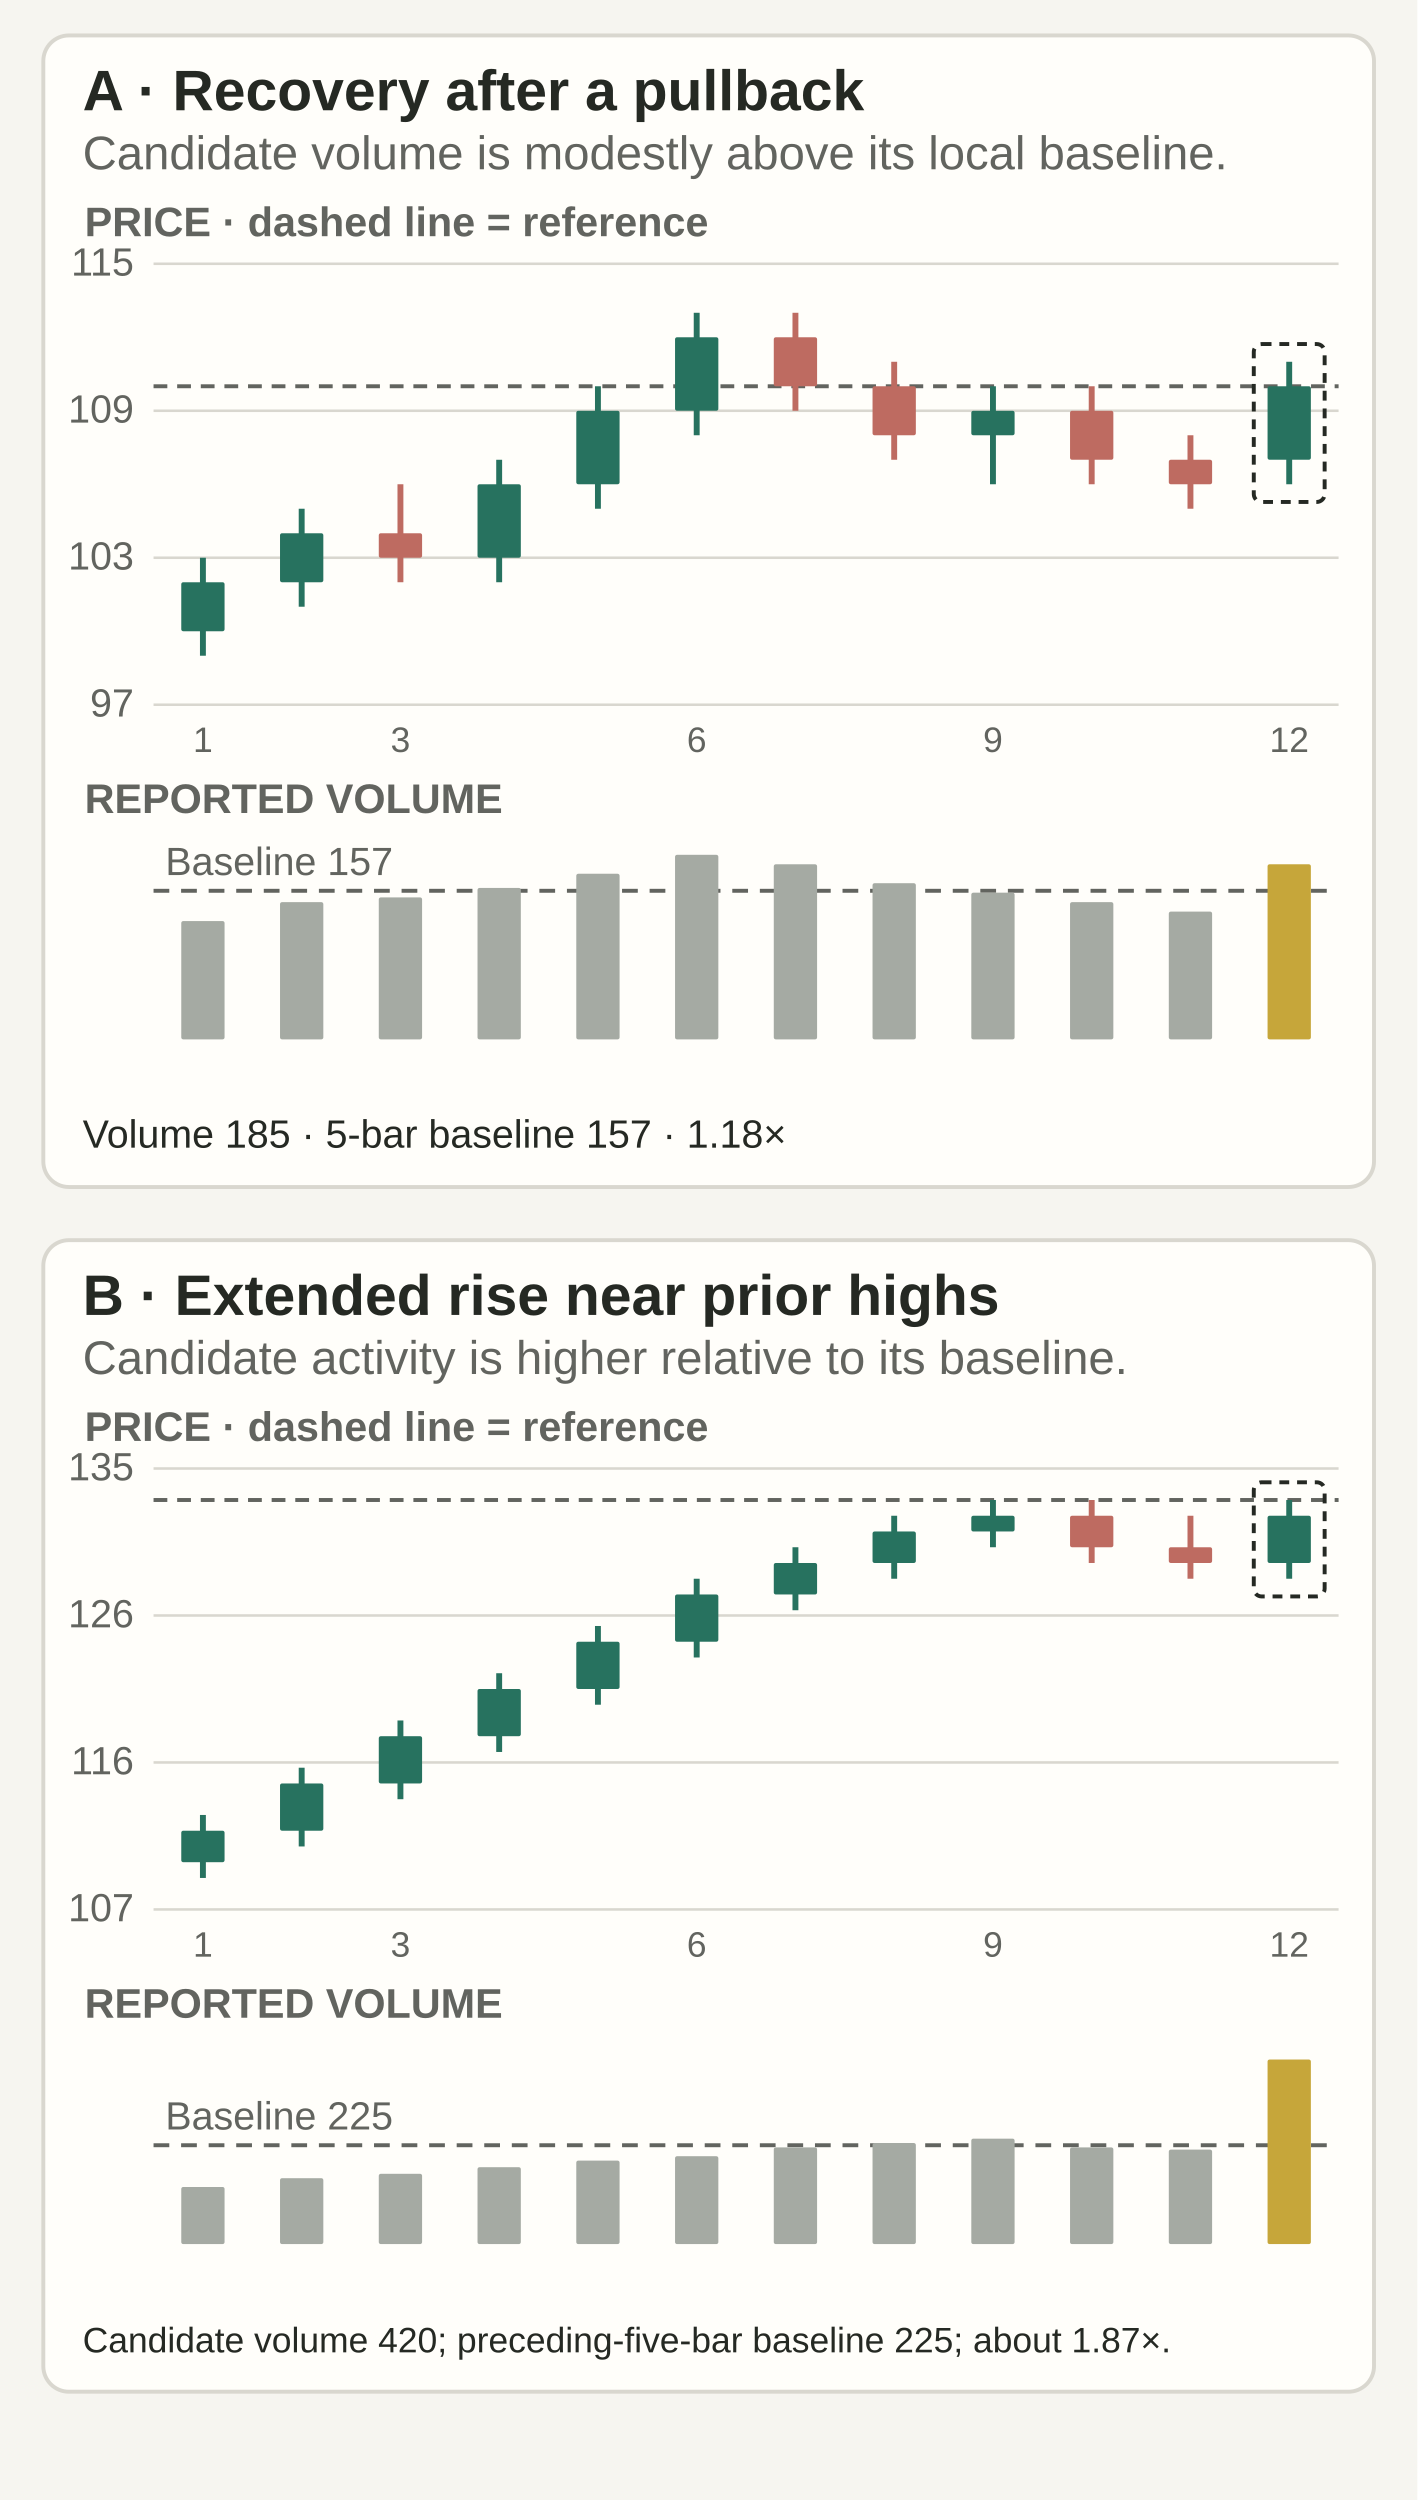
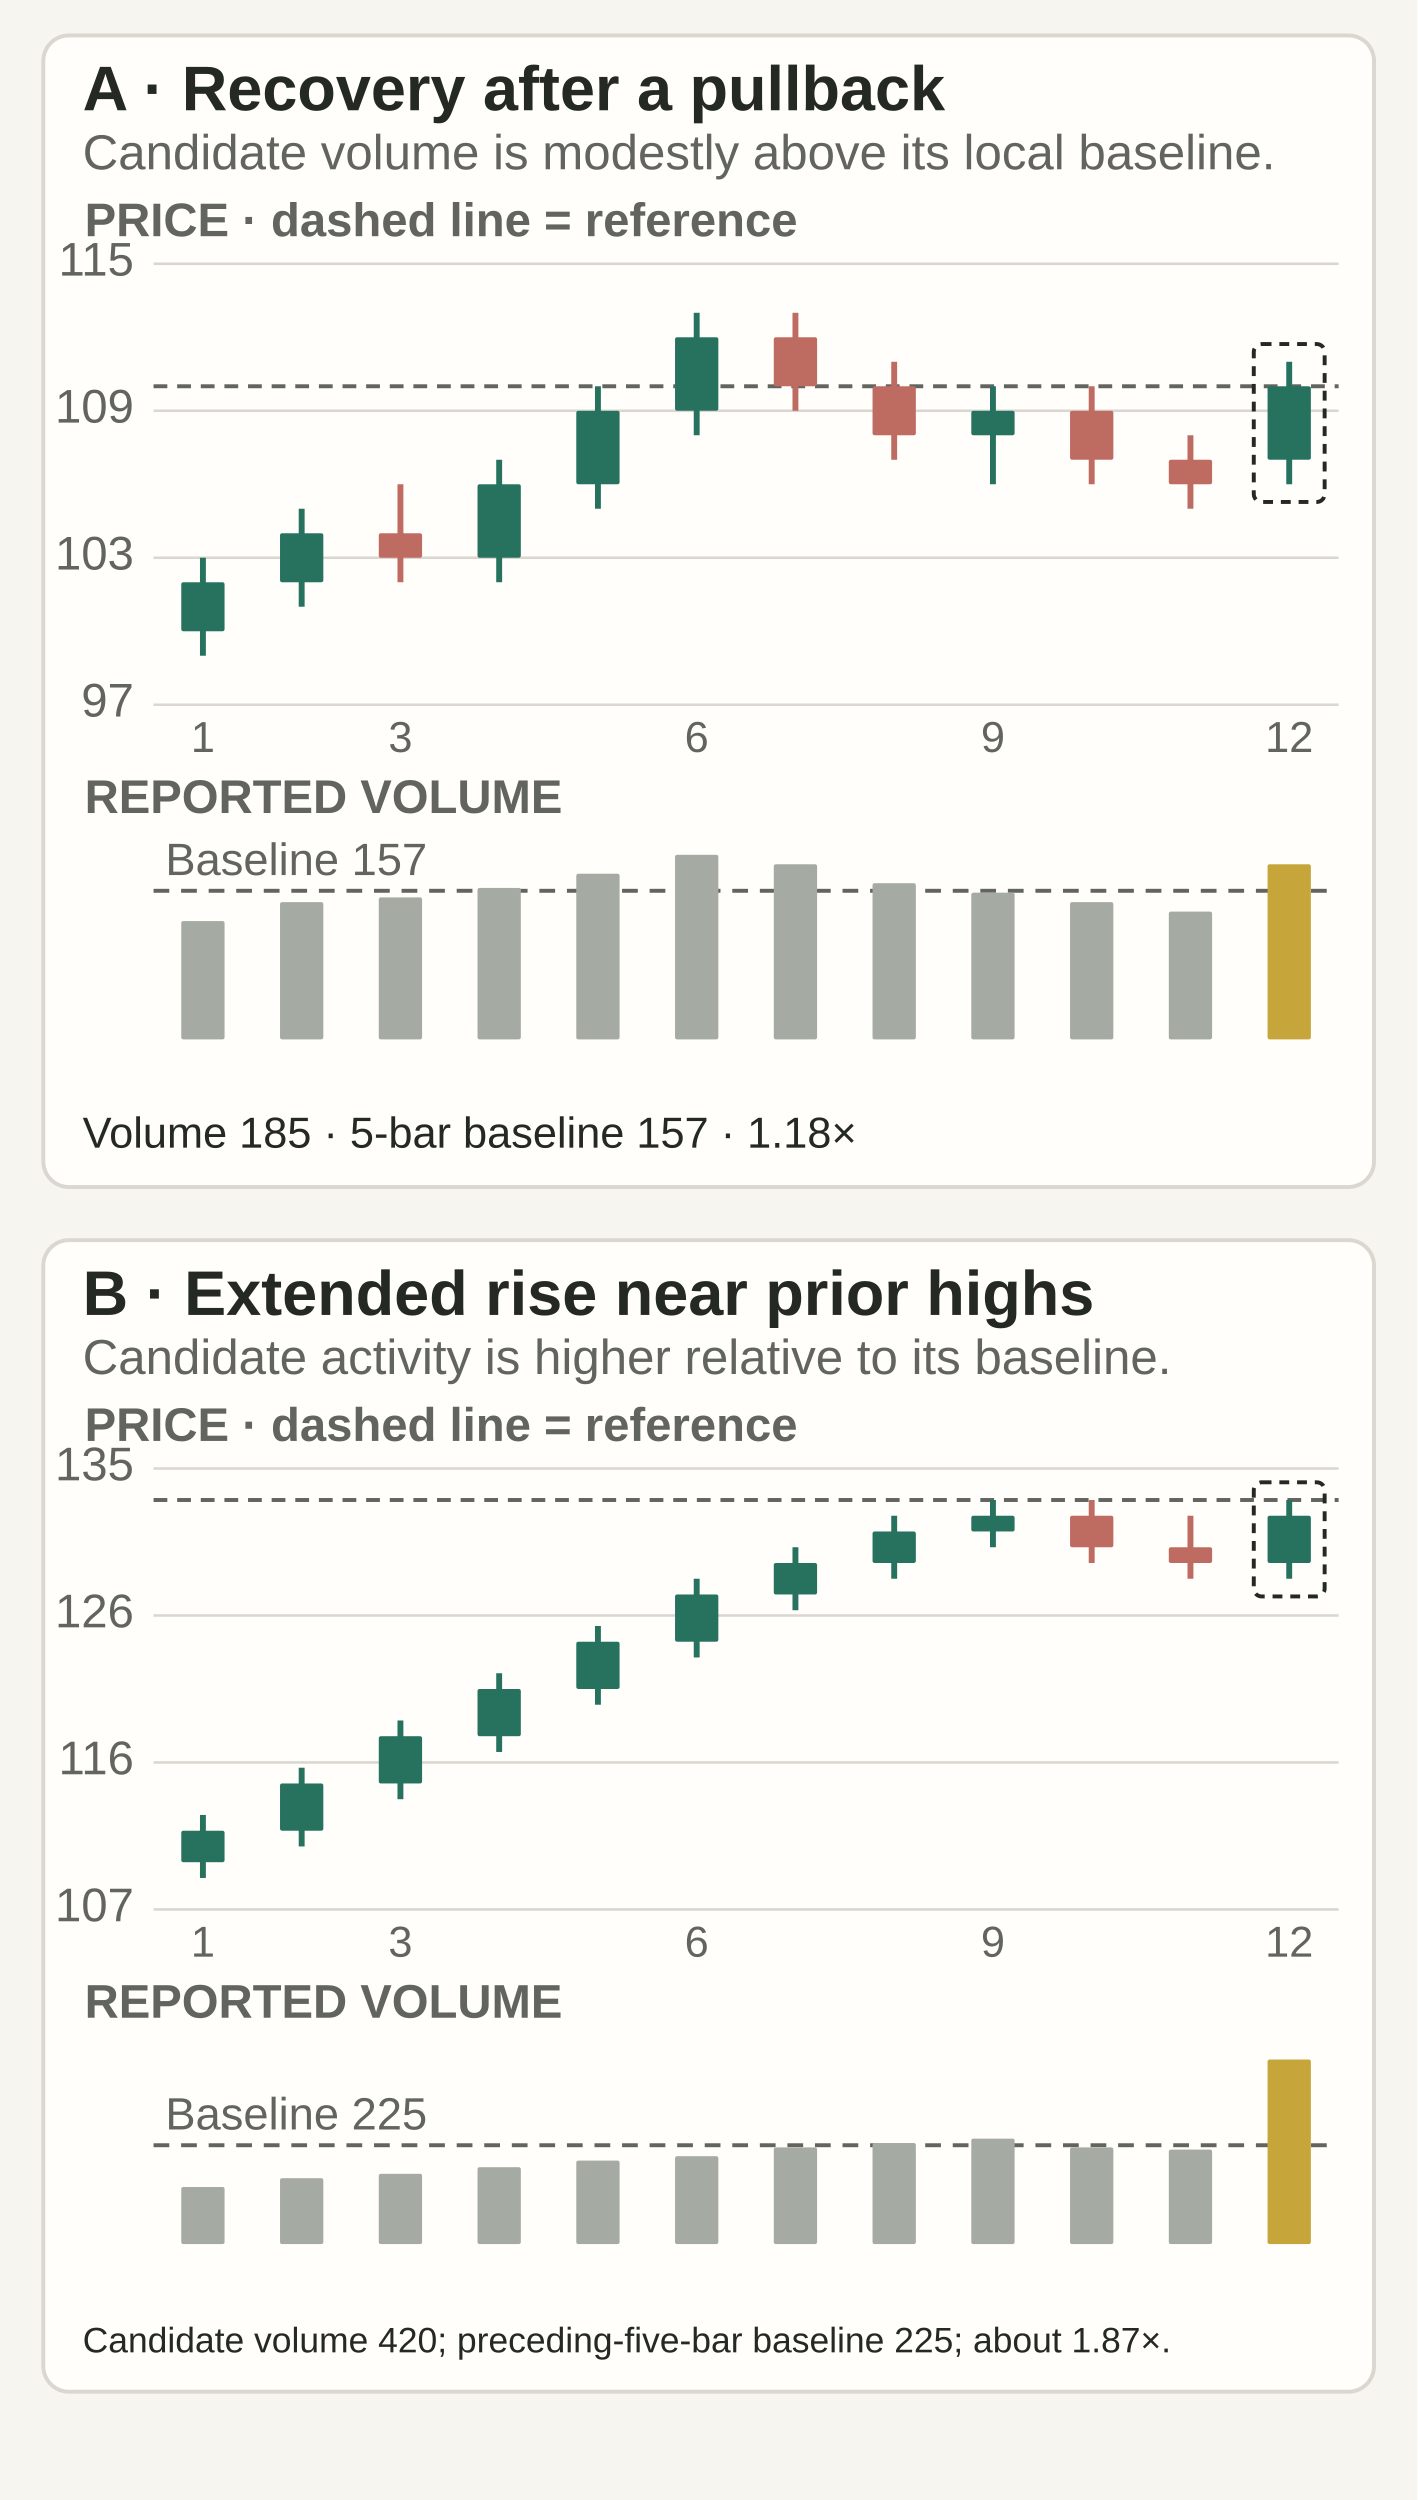
<svg xmlns="http://www.w3.org/2000/svg" width="720" height="1270" viewBox="0 0 720 1270" role="img" aria-labelledby="title desc">
  <rect width="720" height="1270" fill="#f6f5f0" />
  <rect x="22" y="18" width="676" height="585" rx="13" fill="#fffefa" stroke="#d9d7cf" stroke-width="2" />
-   <text x="42" y="56" font-family="Arial,Helvetica,sans-serif" font-size="29" font-weight="700" fill="#252923">A · Recovery after a pullback</text>
-   <text x="42" y="86" font-family="Arial,Helvetica,sans-serif" font-size="24" fill="#62645f">Candidate volume is modestly above its local baseline.</text>
-   <text x="43" y="120" font-family="Arial,Helvetica,sans-serif" font-size="21" font-weight="700" fill="#62645f">PRICE · dashed line = reference</text>
+   <text x="42" y="56" font-family="Arial,Helvetica,sans-serif" font-size="32" font-weight="700" fill="#252923">A · Recovery after a pullback</text>
+   <text x="42" y="86" font-family="Arial,Helvetica,sans-serif" font-size="25" fill="#62645f">Candidate volume is modestly above its local baseline.</text>
+   <text x="43" y="120" font-family="Arial,Helvetica,sans-serif" font-size="24" font-weight="700" fill="#62645f">PRICE · dashed line = reference</text>
  <line x1="78" y1="134" x2="680" y2="134" stroke="#d9d7cf" stroke-width="1.3" />
-   <text x="68" y="140" font-family="Arial,Helvetica,sans-serif" font-size="20" text-anchor="end" fill="#62645f">115</text>
+   <text x="68" y="140" font-family="Arial,Helvetica,sans-serif" font-size="24" text-anchor="end" fill="#62645f">115</text>
  <line x1="78" y1="208.67" x2="680" y2="208.67" stroke="#d9d7cf" stroke-width="1.3" />
-   <text x="68" y="214.67" font-family="Arial,Helvetica,sans-serif" font-size="20" text-anchor="end" fill="#62645f">109</text>
+   <text x="68" y="214.67" font-family="Arial,Helvetica,sans-serif" font-size="24" text-anchor="end" fill="#62645f">109</text>
  <line x1="78" y1="283.33" x2="680" y2="283.33" stroke="#d9d7cf" stroke-width="1.3" />
-   <text x="68" y="289.33" font-family="Arial,Helvetica,sans-serif" font-size="20" text-anchor="end" fill="#62645f">103</text>
+   <text x="68" y="289.33" font-family="Arial,Helvetica,sans-serif" font-size="24" text-anchor="end" fill="#62645f">103</text>
  <line x1="78" y1="358" x2="680" y2="358" stroke="#d9d7cf" stroke-width="1.3" />
-   <text x="68" y="364" font-family="Arial,Helvetica,sans-serif" font-size="20" text-anchor="end" fill="#62645f">97</text>
+   <text x="68" y="364" font-family="Arial,Helvetica,sans-serif" font-size="24" text-anchor="end" fill="#62645f">97</text>
  <line x1="78" y1="196.22" x2="680" y2="196.22" stroke="#62645f" stroke-width="2" stroke-dasharray="7 5" />
  <line x1="103.08" y1="283.33" x2="103.08" y2="333.11" stroke="#27725f" stroke-width="3" />
  <rect x="92.08" y="295.78" width="22" height="24.89" rx="1" fill="#27725f" />
-   <text x="103.08" y="382" text-anchor="middle" font-family="Arial,Helvetica,sans-serif" font-size="18" fill="#62645f">1</text>
+   <text x="103.08" y="382" text-anchor="middle" font-family="Arial,Helvetica,sans-serif" font-size="22" fill="#62645f">1</text>
  <line x1="153.25" y1="258.44" x2="153.25" y2="308.22" stroke="#27725f" stroke-width="3" />
  <rect x="142.25" y="270.89" width="22" height="24.89" rx="1" fill="#27725f" />
  <line x1="203.42" y1="246" x2="203.42" y2="295.78" stroke="#be6b61" stroke-width="3" />
  <rect x="192.42" y="270.89" width="22" height="12.44" rx="1" fill="#be6b61" />
-   <text x="203.42" y="382" text-anchor="middle" font-family="Arial,Helvetica,sans-serif" font-size="18" fill="#62645f">3</text>
+   <text x="203.42" y="382" text-anchor="middle" font-family="Arial,Helvetica,sans-serif" font-size="22" fill="#62645f">3</text>
  <line x1="253.58" y1="233.56" x2="253.58" y2="295.78" stroke="#27725f" stroke-width="3" />
  <rect x="242.58" y="246" width="22" height="37.33" rx="1" fill="#27725f" />
  <line x1="303.75" y1="196.22" x2="303.75" y2="258.44" stroke="#27725f" stroke-width="3" />
  <rect x="292.75" y="208.67" width="22" height="37.33" rx="1" fill="#27725f" />
  <line x1="353.92" y1="158.89" x2="353.92" y2="221.11" stroke="#27725f" stroke-width="3" />
  <rect x="342.92" y="171.33" width="22" height="37.33" rx="1" fill="#27725f" />
-   <text x="353.92" y="382" text-anchor="middle" font-family="Arial,Helvetica,sans-serif" font-size="18" fill="#62645f">6</text>
+   <text x="353.92" y="382" text-anchor="middle" font-family="Arial,Helvetica,sans-serif" font-size="22" fill="#62645f">6</text>
  <line x1="404.08" y1="158.89" x2="404.08" y2="208.67" stroke="#be6b61" stroke-width="3" />
  <rect x="393.08" y="171.33" width="22" height="24.89" rx="1" fill="#be6b61" />
  <line x1="454.25" y1="183.78" x2="454.25" y2="233.56" stroke="#be6b61" stroke-width="3" />
  <rect x="443.25" y="196.22" width="22" height="24.89" rx="1" fill="#be6b61" />
  <line x1="504.42" y1="196.22" x2="504.42" y2="246" stroke="#27725f" stroke-width="3" />
  <rect x="493.42" y="208.67" width="22" height="12.44" rx="1" fill="#27725f" />
-   <text x="504.42" y="382" text-anchor="middle" font-family="Arial,Helvetica,sans-serif" font-size="18" fill="#62645f">9</text>
+   <text x="504.42" y="382" text-anchor="middle" font-family="Arial,Helvetica,sans-serif" font-size="22" fill="#62645f">9</text>
  <line x1="554.58" y1="196.22" x2="554.58" y2="246" stroke="#be6b61" stroke-width="3" />
  <rect x="543.58" y="208.67" width="22" height="24.89" rx="1" fill="#be6b61" />
  <line x1="604.75" y1="221.11" x2="604.75" y2="258.44" stroke="#be6b61" stroke-width="3" />
  <rect x="593.75" y="233.56" width="22" height="12.44" rx="1" fill="#be6b61" />
  <line x1="654.92" y1="183.78" x2="654.92" y2="246" stroke="#27725f" stroke-width="3" />
  <rect x="643.92" y="196.22" width="22" height="37.33" rx="1" fill="#27725f" />
  <rect x="636.92" y="174.78" width="36" height="80.22" rx="4" fill="none" stroke="#252923" stroke-width="2" stroke-dasharray="5 4" />
-   <text x="654.92" y="382" text-anchor="middle" font-family="Arial,Helvetica,sans-serif" font-size="18" fill="#62645f">12</text>
-   <text x="43" y="413" font-family="Arial,Helvetica,sans-serif" font-size="21" font-weight="700" fill="#62645f">REPORTED VOLUME</text>
+   <text x="654.92" y="382" text-anchor="middle" font-family="Arial,Helvetica,sans-serif" font-size="22" fill="#62645f">12</text>
+   <text x="43" y="413" font-family="Arial,Helvetica,sans-serif" font-size="24" font-weight="700" fill="#62645f">REPORTED VOLUME</text>
  <line x1="78" y1="452.52" x2="680" y2="452.52" stroke="#62645f" stroke-width="2" stroke-dasharray="8 6" />
-   <text x="84" y="444.52" font-family="Arial,Helvetica,sans-serif" font-size="20" fill="#62645f">Baseline 157</text>
+   <text x="84" y="444.52" font-family="Arial,Helvetica,sans-serif" font-size="23" fill="#62645f">Baseline 157</text>
  <rect x="92.08" y="467.90" width="22" height="60.10" rx="1" fill="#a5aaa3" />
  <rect x="142.25" y="458.29" width="22" height="69.71" rx="1" fill="#a5aaa3" />
  <rect x="192.42" y="455.88" width="22" height="72.12" rx="1" fill="#a5aaa3" />
  <rect x="242.58" y="451.08" width="22" height="76.92" rx="1" fill="#a5aaa3" />
  <rect x="292.75" y="443.87" width="22" height="84.13" rx="1" fill="#a5aaa3" />
  <rect x="342.92" y="434.25" width="22" height="93.75" rx="1" fill="#a5aaa3" />
  <rect x="393.08" y="439.06" width="22" height="88.94" rx="1" fill="#a5aaa3" />
  <rect x="443.25" y="448.67" width="22" height="79.33" rx="1" fill="#a5aaa3" />
  <rect x="493.42" y="453.48" width="22" height="74.52" rx="1" fill="#a5aaa3" />
  <rect x="543.58" y="458.29" width="22" height="69.71" rx="1" fill="#a5aaa3" />
  <rect x="593.75" y="463.10" width="22" height="64.90" rx="1" fill="#a5aaa3" />
  <rect x="643.92" y="439.06" width="22" height="88.94" rx="1" fill="#c6a63a" />
-   <text x="42" y="583" font-family="Arial,Helvetica,sans-serif" font-size="20" fill="#252923">Volume 185 · 5-bar baseline 157 · 1.18×</text>
+   <text x="42" y="583" font-family="Arial,Helvetica,sans-serif" font-size="22" fill="#252923">Volume 185 · 5-bar baseline 157 · 1.18×</text>
  <rect x="22" y="630" width="676" height="585" rx="13" fill="#fffefa" stroke="#d9d7cf" stroke-width="2" />
-   <text x="42" y="668" font-family="Arial,Helvetica,sans-serif" font-size="29" font-weight="700" fill="#252923">B · Extended rise near prior highs</text>
-   <text x="42" y="698" font-family="Arial,Helvetica,sans-serif" font-size="24" fill="#62645f">Candidate activity is higher relative to its baseline.</text>
-   <text x="43" y="732" font-family="Arial,Helvetica,sans-serif" font-size="21" font-weight="700" fill="#62645f">PRICE · dashed line = reference</text>
+   <text x="42" y="668" font-family="Arial,Helvetica,sans-serif" font-size="32" font-weight="700" fill="#252923">B · Extended rise near prior highs</text>
+   <text x="42" y="698" font-family="Arial,Helvetica,sans-serif" font-size="25" fill="#62645f">Candidate activity is higher relative to its baseline.</text>
+   <text x="43" y="732" font-family="Arial,Helvetica,sans-serif" font-size="24" font-weight="700" fill="#62645f">PRICE · dashed line = reference</text>
  <line x1="78" y1="746" x2="680" y2="746" stroke="#d9d7cf" stroke-width="1.3" />
-   <text x="68" y="752" font-family="Arial,Helvetica,sans-serif" font-size="20" text-anchor="end" fill="#62645f">135</text>
+   <text x="68" y="752" font-family="Arial,Helvetica,sans-serif" font-size="24" text-anchor="end" fill="#62645f">135</text>
  <line x1="78" y1="820.67" x2="680" y2="820.67" stroke="#d9d7cf" stroke-width="1.3" />
-   <text x="68" y="826.67" font-family="Arial,Helvetica,sans-serif" font-size="20" text-anchor="end" fill="#62645f">126</text>
+   <text x="68" y="826.67" font-family="Arial,Helvetica,sans-serif" font-size="24" text-anchor="end" fill="#62645f">126</text>
  <line x1="78" y1="895.33" x2="680" y2="895.33" stroke="#d9d7cf" stroke-width="1.3" />
-   <text x="68" y="901.33" font-family="Arial,Helvetica,sans-serif" font-size="20" text-anchor="end" fill="#62645f">116</text>
+   <text x="68" y="901.33" font-family="Arial,Helvetica,sans-serif" font-size="24" text-anchor="end" fill="#62645f">116</text>
  <line x1="78" y1="970" x2="680" y2="970" stroke="#d9d7cf" stroke-width="1.3" />
-   <text x="68" y="976" font-family="Arial,Helvetica,sans-serif" font-size="20" text-anchor="end" fill="#62645f">107</text>
+   <text x="68" y="976" font-family="Arial,Helvetica,sans-serif" font-size="24" text-anchor="end" fill="#62645f">107</text>
  <line x1="78" y1="762" x2="680" y2="762" stroke="#62645f" stroke-width="2" stroke-dasharray="7 5" />
  <line x1="103.08" y1="922" x2="103.08" y2="954" stroke="#27725f" stroke-width="3" />
  <rect x="92.08" y="930" width="22" height="16" rx="1" fill="#27725f" />
-   <text x="103.08" y="994" text-anchor="middle" font-family="Arial,Helvetica,sans-serif" font-size="18" fill="#62645f">1</text>
+   <text x="103.08" y="994" text-anchor="middle" font-family="Arial,Helvetica,sans-serif" font-size="22" fill="#62645f">1</text>
  <line x1="153.25" y1="898" x2="153.25" y2="938" stroke="#27725f" stroke-width="3" />
  <rect x="142.25" y="906" width="22" height="24" rx="1" fill="#27725f" />
  <line x1="203.42" y1="874" x2="203.42" y2="914" stroke="#27725f" stroke-width="3" />
  <rect x="192.42" y="882" width="22" height="24" rx="1" fill="#27725f" />
-   <text x="203.42" y="994" text-anchor="middle" font-family="Arial,Helvetica,sans-serif" font-size="18" fill="#62645f">3</text>
+   <text x="203.42" y="994" text-anchor="middle" font-family="Arial,Helvetica,sans-serif" font-size="22" fill="#62645f">3</text>
  <line x1="253.58" y1="850" x2="253.58" y2="890" stroke="#27725f" stroke-width="3" />
  <rect x="242.58" y="858" width="22" height="24" rx="1" fill="#27725f" />
  <line x1="303.75" y1="826" x2="303.75" y2="866" stroke="#27725f" stroke-width="3" />
  <rect x="292.75" y="834" width="22" height="24" rx="1" fill="#27725f" />
  <line x1="353.92" y1="802" x2="353.92" y2="842" stroke="#27725f" stroke-width="3" />
  <rect x="342.92" y="810" width="22" height="24" rx="1" fill="#27725f" />
-   <text x="353.92" y="994" text-anchor="middle" font-family="Arial,Helvetica,sans-serif" font-size="18" fill="#62645f">6</text>
+   <text x="353.92" y="994" text-anchor="middle" font-family="Arial,Helvetica,sans-serif" font-size="22" fill="#62645f">6</text>
  <line x1="404.08" y1="786" x2="404.08" y2="818" stroke="#27725f" stroke-width="3" />
  <rect x="393.08" y="794" width="22" height="16" rx="1" fill="#27725f" />
  <line x1="454.25" y1="770" x2="454.25" y2="802" stroke="#27725f" stroke-width="3" />
  <rect x="443.25" y="778" width="22" height="16" rx="1" fill="#27725f" />
  <line x1="504.42" y1="762" x2="504.42" y2="786" stroke="#27725f" stroke-width="3" />
  <rect x="493.42" y="770" width="22" height="8" rx="1" fill="#27725f" />
-   <text x="504.42" y="994" text-anchor="middle" font-family="Arial,Helvetica,sans-serif" font-size="18" fill="#62645f">9</text>
+   <text x="504.42" y="994" text-anchor="middle" font-family="Arial,Helvetica,sans-serif" font-size="22" fill="#62645f">9</text>
  <line x1="554.58" y1="762" x2="554.58" y2="794" stroke="#be6b61" stroke-width="3" />
  <rect x="543.58" y="770" width="22" height="16" rx="1" fill="#be6b61" />
  <line x1="604.75" y1="770" x2="604.75" y2="802" stroke="#be6b61" stroke-width="3" />
  <rect x="593.75" y="786" width="22" height="8" rx="1" fill="#be6b61" />
  <line x1="654.92" y1="762" x2="654.92" y2="802" stroke="#27725f" stroke-width="3" />
  <rect x="643.92" y="770" width="22" height="24" rx="1" fill="#27725f" />
  <rect x="636.92" y="753" width="36" height="58" rx="4" fill="none" stroke="#252923" stroke-width="2" stroke-dasharray="5 4" />
-   <text x="654.92" y="994" text-anchor="middle" font-family="Arial,Helvetica,sans-serif" font-size="18" fill="#62645f">12</text>
-   <text x="43" y="1025" font-family="Arial,Helvetica,sans-serif" font-size="21" font-weight="700" fill="#62645f">REPORTED VOLUME</text>
+   <text x="654.92" y="994" text-anchor="middle" font-family="Arial,Helvetica,sans-serif" font-size="22" fill="#62645f">12</text>
+   <text x="43" y="1025" font-family="Arial,Helvetica,sans-serif" font-size="24" font-weight="700" fill="#62645f">REPORTED VOLUME</text>
  <line x1="78" y1="1089.78" x2="680" y2="1089.78" stroke="#62645f" stroke-width="2" stroke-dasharray="8 6" />
-   <text x="84" y="1081.78" font-family="Arial,Helvetica,sans-serif" font-size="20" fill="#62645f">Baseline 225</text>
+   <text x="84" y="1081.78" font-family="Arial,Helvetica,sans-serif" font-size="23" fill="#62645f">Baseline 225</text>
  <rect x="92.08" y="1110.98" width="22" height="29.02" rx="1" fill="#a5aaa3" />
  <rect x="142.25" y="1106.52" width="22" height="33.48" rx="1" fill="#a5aaa3" />
  <rect x="192.42" y="1104.29" width="22" height="35.71" rx="1" fill="#a5aaa3" />
  <rect x="242.58" y="1100.94" width="22" height="39.06" rx="1" fill="#a5aaa3" />
  <rect x="292.75" y="1097.59" width="22" height="42.41" rx="1" fill="#a5aaa3" />
  <rect x="342.92" y="1095.36" width="22" height="44.64" rx="1" fill="#a5aaa3" />
  <rect x="393.08" y="1090.89" width="22" height="49.11" rx="1" fill="#a5aaa3" />
  <rect x="443.25" y="1088.66" width="22" height="51.34" rx="1" fill="#a5aaa3" />
  <rect x="493.42" y="1086.43" width="22" height="53.57" rx="1" fill="#a5aaa3" />
  <rect x="543.58" y="1090.89" width="22" height="49.11" rx="1" fill="#a5aaa3" />
  <rect x="593.75" y="1092.01" width="22" height="47.99" rx="1" fill="#a5aaa3" />
  <rect x="643.92" y="1046.25" width="22" height="93.75" rx="1" fill="#c6a63a" />
  <text x="42" y="1195" font-family="Arial,Helvetica,sans-serif" font-size="18" fill="#252923">Candidate volume 420; preceding-five-bar baseline 225; about 1.87×.</text>
</svg>
